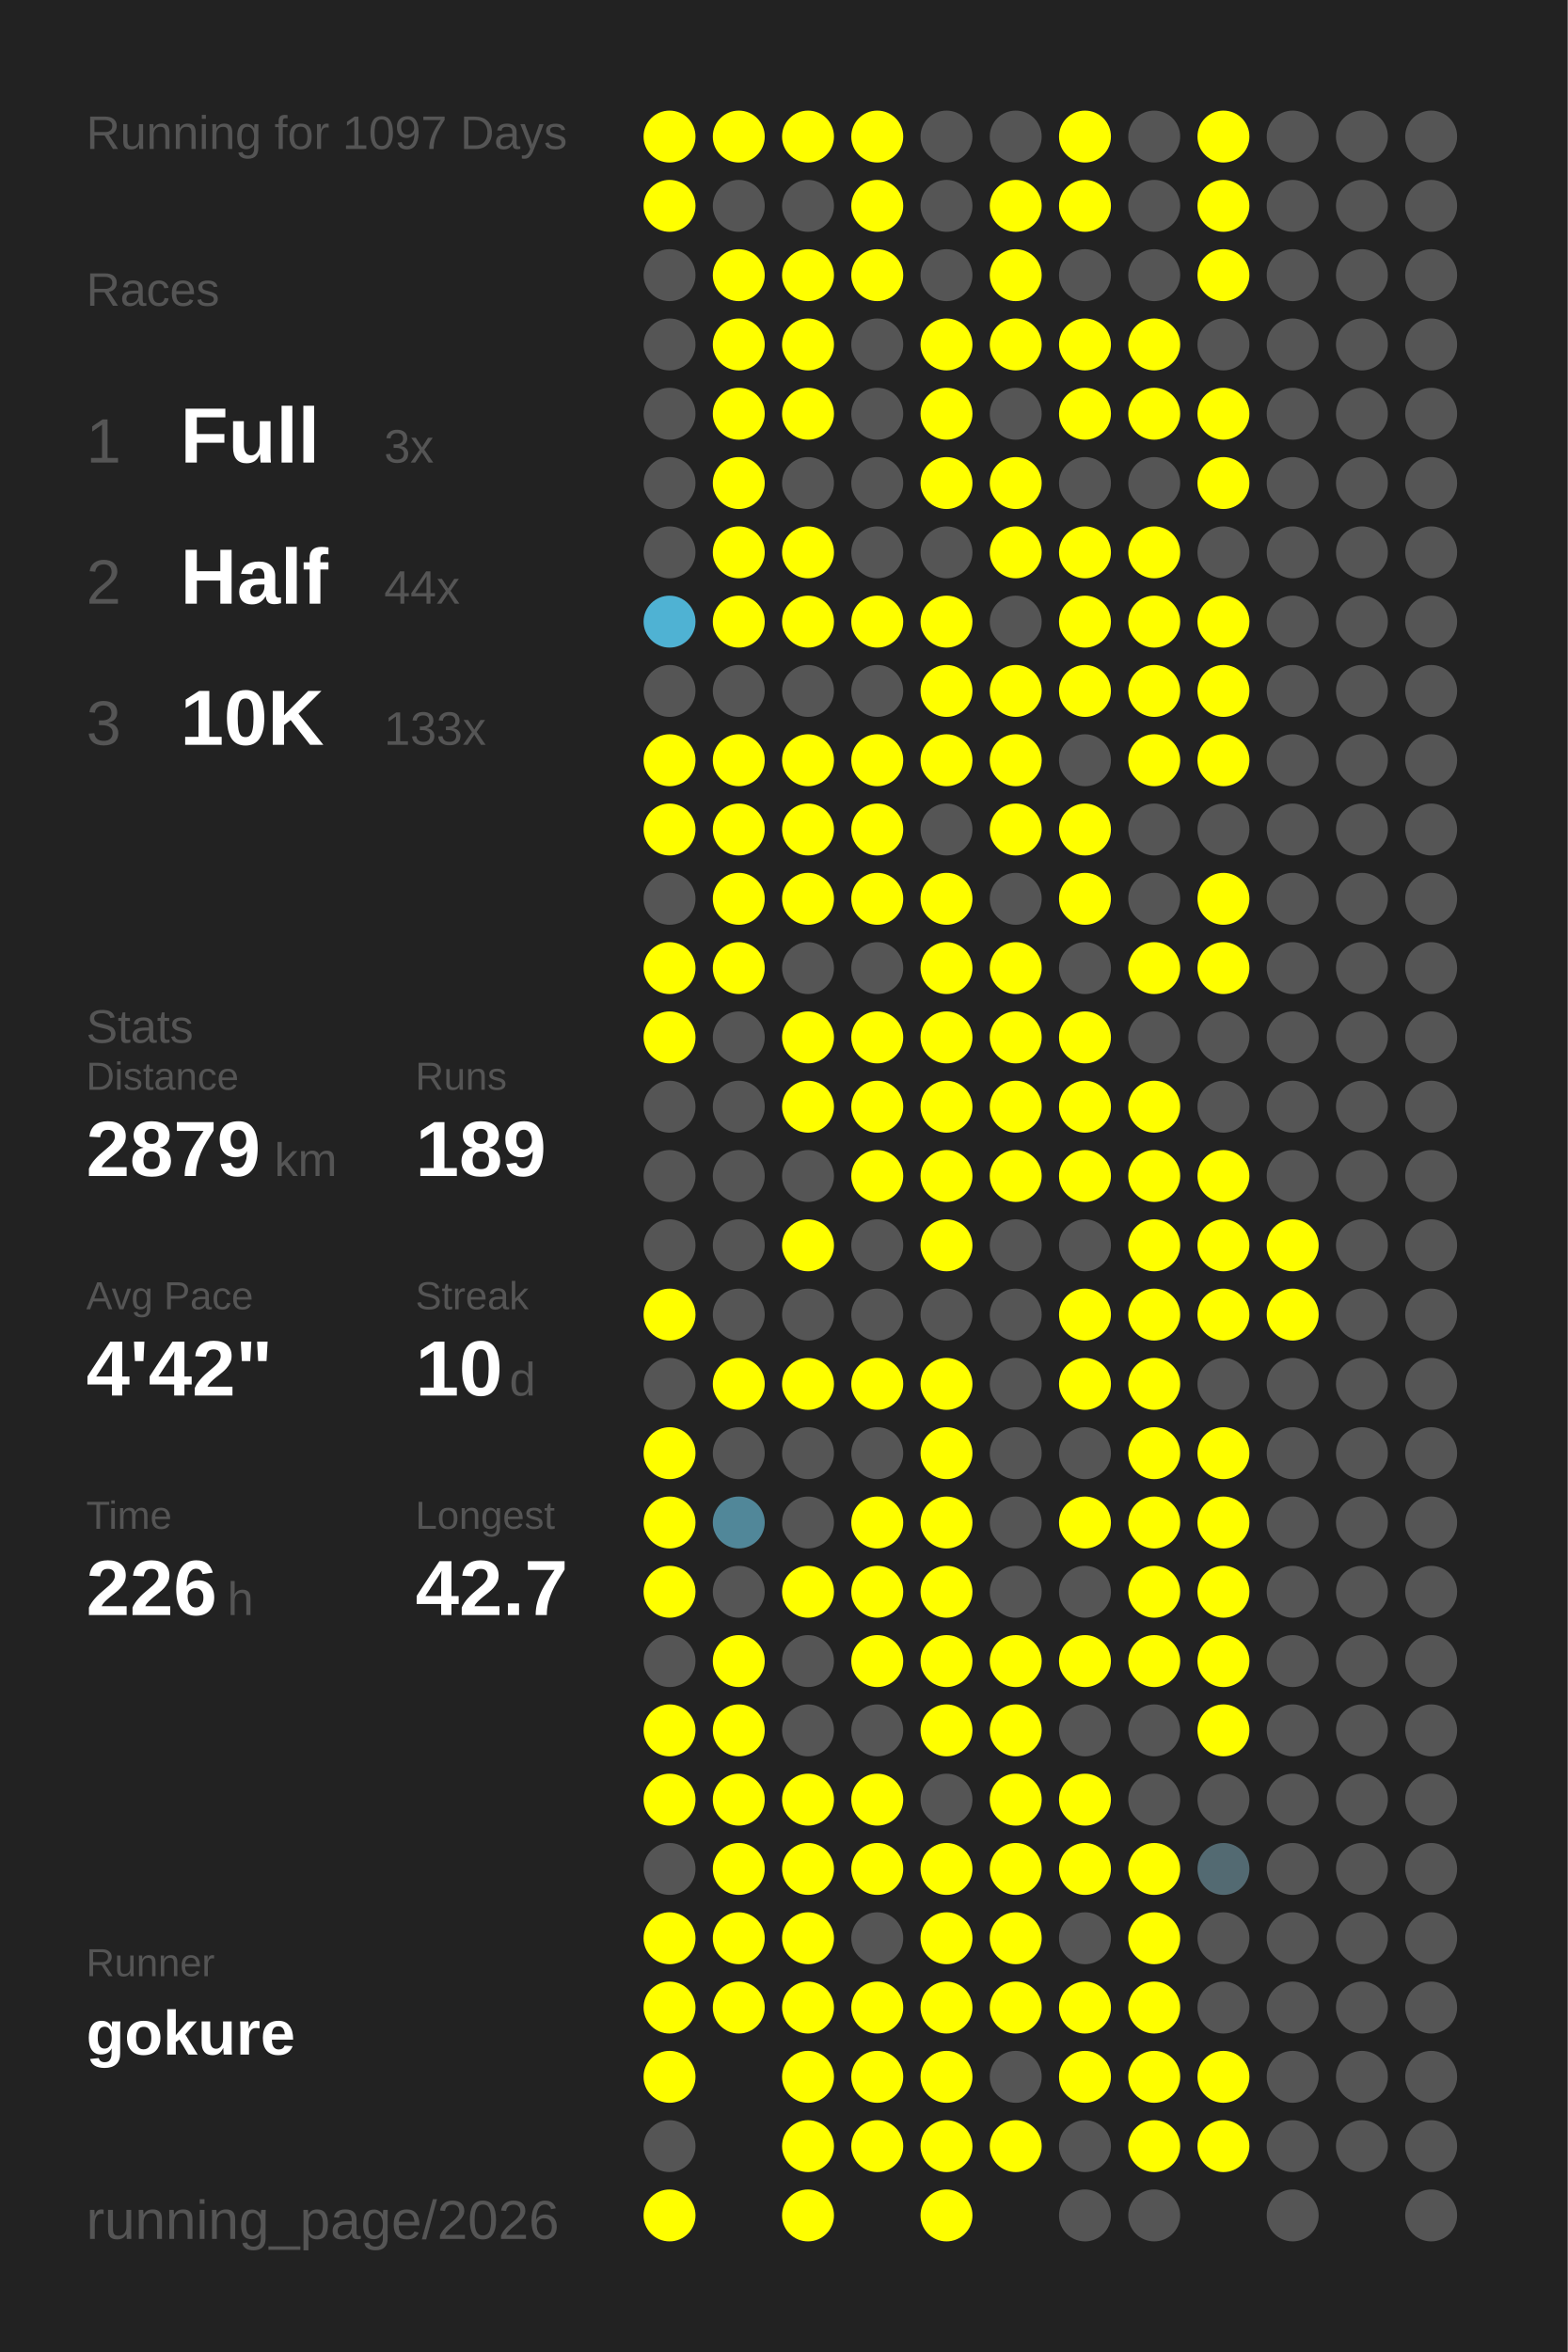
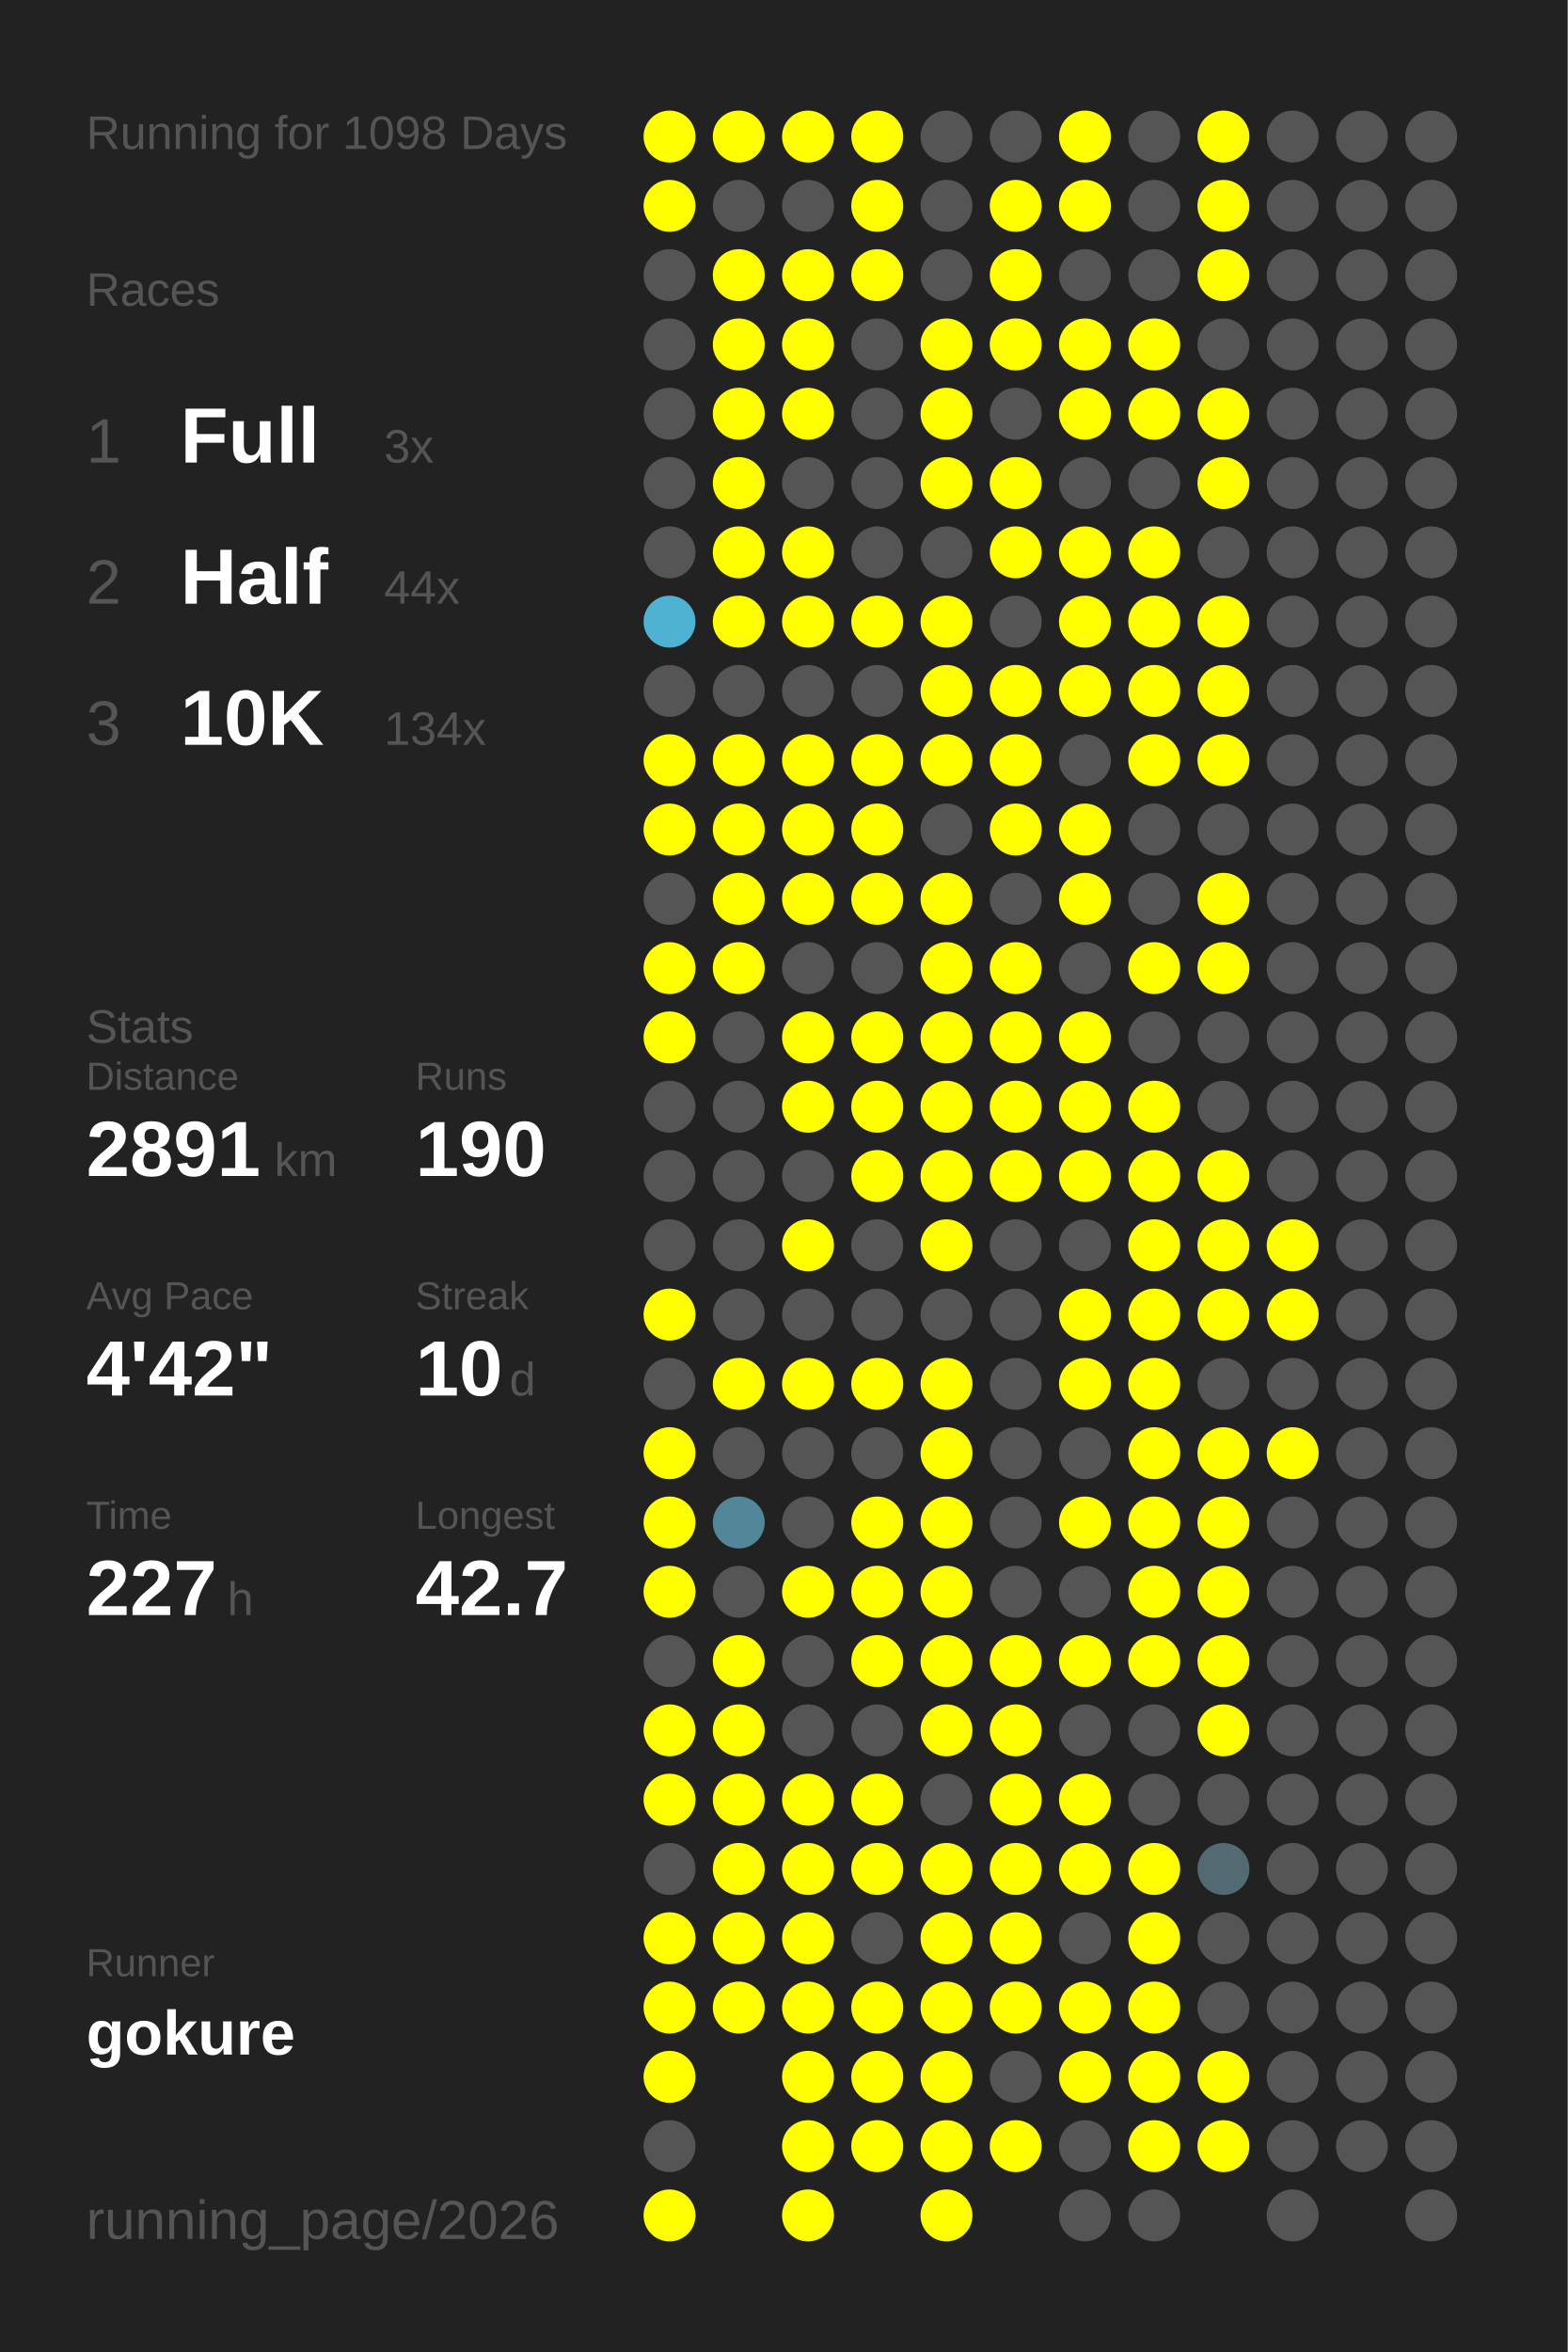
<svg xmlns="http://www.w3.org/2000/svg" baseProfile="full" height="300mm" version="1.1" viewBox="0,0,200,300" width="200mm">
  <defs />
  <rect fill="#222222" height="300" width="200" x="0" y="0" />
-   <text fill="#555555" style="font-size:6px; font-family:Arial;" x="11" y="19">Running for 1097 Days</text>
+   <text fill="#555555" style="font-size:6px; font-family:Arial;" x="11" y="19">Running for 1098 Days</text>
  <text fill="#555555" style="font-size:6px; font-family:Arial;" x="11" y="39">Races</text>
  <text fill="#555555" style="font-size:8px; font-family:Arial;" x="11" y="59">1</text>
  <text fill="#FFFFFF" style="font-size:10px; font-family:Arial; font-weight:bold;" x="23" y="59">Full</text>
  <text fill="#555555" style="font-size:6px; font-family:Arial;" x="49" y="59">3x</text>
  <text fill="#555555" style="font-size:8px; font-family:Arial;" x="11" y="77">2</text>
  <text fill="#FFFFFF" style="font-size:10px; font-family:Arial; font-weight:bold;" x="23" y="77">Half</text>
  <text fill="#555555" style="font-size:6px; font-family:Arial;" x="49" y="77">44x</text>
  <text fill="#555555" style="font-size:8px; font-family:Arial;" x="11" y="95">3</text>
  <text fill="#FFFFFF" style="font-size:10px; font-family:Arial; font-weight:bold;" x="23" y="95">10K</text>
-   <text fill="#555555" style="font-size:6px; font-family:Arial;" x="49" y="95">133x</text>
+   <text fill="#555555" style="font-size:6px; font-family:Arial;" x="49" y="95">134x</text>
  <text fill="#555555" style="font-size:6px; font-family:Arial;" x="11" y="133">Stats</text>
  <text fill="#555555" style="font-size:5px; font-family:Arial;" x="11" y="139">Distance</text>
-   <text fill="#FFFFFF" style="font-size:10px; font-family:Arial; font-weight:bold;" x="11" y="150">2879</text>
+   <text fill="#FFFFFF" style="font-size:10px; font-family:Arial; font-weight:bold;" x="11" y="150">2891</text>
  <text fill="#555555" style="font-size:6px; font-family:Arial;" x="35" y="150">km</text>
  <text fill="#555555" style="font-size:5px; font-family:Arial;" x="53" y="139">Runs</text>
-   <text fill="#FFFFFF" style="font-size:10px; font-family:Arial; font-weight:bold;" x="53" y="150">189</text>
+   <text fill="#FFFFFF" style="font-size:10px; font-family:Arial; font-weight:bold;" x="53" y="150">190</text>
  <text fill="#555555" style="font-size:5px; font-family:Arial;" x="11" y="167">Avg Pace</text>
  <text fill="#FFFFFF" style="font-size:10px; font-family:Arial; font-weight:bold;" x="11" y="178">4'42"</text>
  <text fill="#555555" style="font-size:5px; font-family:Arial;" x="53" y="167">Streak</text>
  <text fill="#FFFFFF" style="font-size:10px; font-family:Arial; font-weight:bold;" x="53" y="178">10</text>
  <text fill="#555555" style="font-size:6px; font-family:Arial;" x="65" y="178">d</text>
  <text fill="#555555" style="font-size:5px; font-family:Arial;" x="11" y="195">Time</text>
-   <text fill="#FFFFFF" style="font-size:10px; font-family:Arial; font-weight:bold;" x="11" y="206">226</text>
+   <text fill="#FFFFFF" style="font-size:10px; font-family:Arial; font-weight:bold;" x="11" y="206">227</text>
  <text fill="#555555" style="font-size:6px; font-family:Arial;" x="29" y="206">h</text>
  <text fill="#555555" style="font-size:5px; font-family:Arial;" x="53" y="195">Longest</text>
  <text fill="#FFFFFF" style="font-size:10px; font-family:Arial; font-weight:bold;" x="53" y="206">42.7</text>
  <text fill="#555555" style="font-size:5px; font-family:Arial;" x="11" y="252.065">Runner</text>
  <text fill="#FFFFFF" style="font-size:8px; font-family:Arial; font-weight:bold;" x="11" y="262.065">gokure</text>
  <text fill="#555555" style="font-size:7px; font-family:Arial;" x="11" y="285.581">running_page/2026</text>
  <circle cx="85.417" cy="17.419" fill="#FFFF00" r="3.312" />
  <circle cx="85.417" cy="26.258" fill="#FFFF00" r="3.312" />
  <circle cx="85.417" cy="35.097" fill="#555555" r="3.312" />
  <circle cx="85.417" cy="43.935" fill="#555555" r="3.312" />
  <circle cx="85.417" cy="52.774" fill="#555555" r="3.312" />
  <circle cx="85.417" cy="61.613" fill="#555555" r="3.312" />
  <circle cx="85.417" cy="70.452" fill="#555555" r="3.312" />
  <circle cx="85.417" cy="79.29" fill="#4fb2d3" r="3.312" />
  <circle cx="85.417" cy="88.129" fill="#555555" r="3.312" />
  <circle cx="85.417" cy="96.968" fill="#FFFF00" r="3.312" />
  <circle cx="85.417" cy="105.806" fill="#FFFF00" r="3.312" />
  <circle cx="85.417" cy="114.645" fill="#555555" r="3.312" />
  <circle cx="85.417" cy="123.484" fill="#FFFF00" r="3.312" />
  <circle cx="85.417" cy="132.323" fill="#FFFF00" r="3.312" />
  <circle cx="85.417" cy="141.161" fill="#555555" r="3.312" />
  <circle cx="85.417" cy="150" fill="#555555" r="3.312" />
  <circle cx="85.417" cy="158.839" fill="#555555" r="3.312" />
  <circle cx="85.417" cy="167.677" fill="#FFFF00" r="3.312" />
  <circle cx="85.417" cy="176.516" fill="#555555" r="3.312" />
  <circle cx="85.417" cy="185.355" fill="#FFFF00" r="3.312" />
  <circle cx="85.417" cy="194.194" fill="#FFFF00" r="3.312" />
  <circle cx="85.417" cy="203.032" fill="#FFFF00" r="3.312" />
  <circle cx="85.417" cy="211.871" fill="#555555" r="3.312" />
  <circle cx="85.417" cy="220.71" fill="#FFFF00" r="3.312" />
  <circle cx="85.417" cy="229.548" fill="#FFFF00" r="3.312" />
  <circle cx="85.417" cy="238.387" fill="#555555" r="3.312" />
  <circle cx="85.417" cy="247.226" fill="#FFFF00" r="3.312" />
  <circle cx="85.417" cy="256.065" fill="#FFFF00" r="3.312" />
  <circle cx="85.417" cy="264.903" fill="#FFFF00" r="3.312" />
  <circle cx="85.417" cy="273.742" fill="#555555" r="3.312" />
  <circle cx="85.417" cy="282.581" fill="#FFFF00" r="3.312" />
  <circle cx="94.25" cy="17.419" fill="#FFFF00" r="3.312" />
  <circle cx="94.25" cy="26.258" fill="#555555" r="3.312" />
  <circle cx="94.25" cy="35.097" fill="#FFFF00" r="3.312" />
  <circle cx="94.25" cy="43.935" fill="#FFFF00" r="3.312" />
  <circle cx="94.25" cy="52.774" fill="#FFFF00" r="3.312" />
  <circle cx="94.25" cy="61.613" fill="#FFFF00" r="3.312" />
  <circle cx="94.25" cy="70.452" fill="#FFFF00" r="3.312" />
  <circle cx="94.25" cy="79.29" fill="#FFFF00" r="3.312" />
  <circle cx="94.25" cy="88.129" fill="#555555" r="3.312" />
  <circle cx="94.25" cy="96.968" fill="#FFFF00" r="3.312" />
  <circle cx="94.25" cy="105.806" fill="#FFFF00" r="3.312" />
  <circle cx="94.25" cy="114.645" fill="#FFFF00" r="3.312" />
  <circle cx="94.25" cy="123.484" fill="#FFFF00" r="3.312" />
  <circle cx="94.25" cy="132.323" fill="#555555" r="3.312" />
  <circle cx="94.25" cy="141.161" fill="#555555" r="3.312" />
  <circle cx="94.25" cy="150" fill="#555555" r="3.312" />
  <circle cx="94.25" cy="158.839" fill="#555555" r="3.312" />
  <circle cx="94.25" cy="167.677" fill="#555555" r="3.312" />
  <circle cx="94.25" cy="176.516" fill="#FFFF00" r="3.312" />
  <circle cx="94.25" cy="185.355" fill="#555555" r="3.312" />
  <circle cx="94.25" cy="194.194" fill="#518799" r="3.312" />
  <circle cx="94.25" cy="203.032" fill="#555555" r="3.312" />
  <circle cx="94.25" cy="211.871" fill="#FFFF00" r="3.312" />
  <circle cx="94.25" cy="220.71" fill="#FFFF00" r="3.312" />
  <circle cx="94.25" cy="229.548" fill="#FFFF00" r="3.312" />
  <circle cx="94.25" cy="238.387" fill="#FFFF00" r="3.312" />
  <circle cx="94.25" cy="247.226" fill="#FFFF00" r="3.312" />
  <circle cx="94.25" cy="256.065" fill="#FFFF00" r="3.312" />
  <circle cx="103.083" cy="17.419" fill="#FFFF00" r="3.312" />
  <circle cx="103.083" cy="26.258" fill="#555555" r="3.312" />
  <circle cx="103.083" cy="35.097" fill="#FFFF00" r="3.312" />
  <circle cx="103.083" cy="43.935" fill="#FFFF00" r="3.312" />
  <circle cx="103.083" cy="52.774" fill="#FFFF00" r="3.312" />
  <circle cx="103.083" cy="61.613" fill="#555555" r="3.312" />
  <circle cx="103.083" cy="70.452" fill="#FFFF00" r="3.312" />
  <circle cx="103.083" cy="79.29" fill="#FFFF00" r="3.312" />
  <circle cx="103.083" cy="88.129" fill="#555555" r="3.312" />
  <circle cx="103.083" cy="96.968" fill="#FFFF00" r="3.312" />
  <circle cx="103.083" cy="105.806" fill="#FFFF00" r="3.312" />
  <circle cx="103.083" cy="114.645" fill="#FFFF00" r="3.312" />
  <circle cx="103.083" cy="123.484" fill="#555555" r="3.312" />
  <circle cx="103.083" cy="132.323" fill="#FFFF00" r="3.312" />
  <circle cx="103.083" cy="141.161" fill="#FFFF00" r="3.312" />
  <circle cx="103.083" cy="150" fill="#555555" r="3.312" />
  <circle cx="103.083" cy="158.839" fill="#FFFF00" r="3.312" />
  <circle cx="103.083" cy="167.677" fill="#555555" r="3.312" />
  <circle cx="103.083" cy="176.516" fill="#FFFF00" r="3.312" />
  <circle cx="103.083" cy="185.355" fill="#555555" r="3.312" />
  <circle cx="103.083" cy="194.194" fill="#555555" r="3.312" />
  <circle cx="103.083" cy="203.032" fill="#FFFF00" r="3.312" />
  <circle cx="103.083" cy="211.871" fill="#555555" r="3.312" />
  <circle cx="103.083" cy="220.71" fill="#555555" r="3.312" />
  <circle cx="103.083" cy="229.548" fill="#FFFF00" r="3.312" />
  <circle cx="103.083" cy="238.387" fill="#FFFF00" r="3.312" />
  <circle cx="103.083" cy="247.226" fill="#FFFF00" r="3.312" />
  <circle cx="103.083" cy="256.065" fill="#FFFF00" r="3.312" />
  <circle cx="103.083" cy="264.903" fill="#FFFF00" r="3.312" />
  <circle cx="103.083" cy="273.742" fill="#FFFF00" r="3.312" />
  <circle cx="103.083" cy="282.581" fill="#FFFF00" r="3.312" />
  <circle cx="111.917" cy="17.419" fill="#FFFF00" r="3.312" />
  <circle cx="111.917" cy="26.258" fill="#FFFF00" r="3.312" />
  <circle cx="111.917" cy="35.097" fill="#FFFF00" r="3.312" />
  <circle cx="111.917" cy="43.935" fill="#555555" r="3.312" />
  <circle cx="111.917" cy="52.774" fill="#555555" r="3.312" />
  <circle cx="111.917" cy="61.613" fill="#555555" r="3.312" />
  <circle cx="111.917" cy="70.452" fill="#555555" r="3.312" />
  <circle cx="111.917" cy="79.29" fill="#FFFF00" r="3.312" />
  <circle cx="111.917" cy="88.129" fill="#555555" r="3.312" />
  <circle cx="111.917" cy="96.968" fill="#FFFF00" r="3.312" />
  <circle cx="111.917" cy="105.806" fill="#FFFF00" r="3.312" />
  <circle cx="111.917" cy="114.645" fill="#FFFF00" r="3.312" />
  <circle cx="111.917" cy="123.484" fill="#555555" r="3.312" />
  <circle cx="111.917" cy="132.323" fill="#FFFF00" r="3.312" />
  <circle cx="111.917" cy="141.161" fill="#FFFF00" r="3.312" />
  <circle cx="111.917" cy="150" fill="#FFFF00" r="3.312" />
  <circle cx="111.917" cy="158.839" fill="#555555" r="3.312" />
  <circle cx="111.917" cy="167.677" fill="#555555" r="3.312" />
  <circle cx="111.917" cy="176.516" fill="#FFFF00" r="3.312" />
  <circle cx="111.917" cy="185.355" fill="#555555" r="3.312" />
  <circle cx="111.917" cy="194.194" fill="#FFFF00" r="3.312" />
  <circle cx="111.917" cy="203.032" fill="#FFFF00" r="3.312" />
  <circle cx="111.917" cy="211.871" fill="#FFFF00" r="3.312" />
  <circle cx="111.917" cy="220.71" fill="#555555" r="3.312" />
  <circle cx="111.917" cy="229.548" fill="#FFFF00" r="3.312" />
  <circle cx="111.917" cy="238.387" fill="#FFFF00" r="3.312" />
  <circle cx="111.917" cy="247.226" fill="#555555" r="3.312" />
  <circle cx="111.917" cy="256.065" fill="#FFFF00" r="3.312" />
  <circle cx="111.917" cy="264.903" fill="#FFFF00" r="3.312" />
  <circle cx="111.917" cy="273.742" fill="#FFFF00" r="3.312" />
  <circle cx="120.75" cy="17.419" fill="#555555" r="3.312" />
  <circle cx="120.75" cy="26.258" fill="#555555" r="3.312" />
  <circle cx="120.75" cy="35.097" fill="#555555" r="3.312" />
  <circle cx="120.75" cy="43.935" fill="#FFFF00" r="3.312" />
  <circle cx="120.75" cy="52.774" fill="#FFFF00" r="3.312" />
  <circle cx="120.75" cy="61.613" fill="#FFFF00" r="3.312" />
  <circle cx="120.75" cy="70.452" fill="#555555" r="3.312" />
  <circle cx="120.75" cy="79.29" fill="#FFFF00" r="3.312" />
  <circle cx="120.75" cy="88.129" fill="#FFFF00" r="3.312" />
  <circle cx="120.75" cy="96.968" fill="#FFFF00" r="3.312" />
  <circle cx="120.75" cy="105.806" fill="#555555" r="3.312" />
  <circle cx="120.75" cy="114.645" fill="#FFFF00" r="3.312" />
  <circle cx="120.75" cy="123.484" fill="#FFFF00" r="3.312" />
  <circle cx="120.75" cy="132.323" fill="#FFFF00" r="3.312" />
  <circle cx="120.75" cy="141.161" fill="#FFFF00" r="3.312" />
  <circle cx="120.75" cy="150" fill="#FFFF00" r="3.312" />
  <circle cx="120.75" cy="158.839" fill="#FFFF00" r="3.312" />
  <circle cx="120.75" cy="167.677" fill="#555555" r="3.312" />
  <circle cx="120.75" cy="176.516" fill="#FFFF00" r="3.312" />
  <circle cx="120.75" cy="185.355" fill="#FFFF00" r="3.312" />
  <circle cx="120.75" cy="194.194" fill="#FFFF00" r="3.312" />
  <circle cx="120.75" cy="203.032" fill="#FFFF00" r="3.312" />
  <circle cx="120.75" cy="211.871" fill="#FFFF00" r="3.312" />
  <circle cx="120.75" cy="220.71" fill="#FFFF00" r="3.312" />
  <circle cx="120.75" cy="229.548" fill="#555555" r="3.312" />
  <circle cx="120.75" cy="238.387" fill="#FFFF00" r="3.312" />
  <circle cx="120.75" cy="247.226" fill="#FFFF00" r="3.312" />
  <circle cx="120.75" cy="256.065" fill="#FFFF00" r="3.312" />
  <circle cx="120.75" cy="264.903" fill="#FFFF00" r="3.312" />
  <circle cx="120.75" cy="273.742" fill="#FFFF00" r="3.312" />
  <circle cx="120.75" cy="282.581" fill="#FFFF00" r="3.312" />
  <circle cx="129.583" cy="17.419" fill="#555555" r="3.312" />
  <circle cx="129.583" cy="26.258" fill="#FFFF00" r="3.312" />
  <circle cx="129.583" cy="35.097" fill="#FFFF00" r="3.312" />
  <circle cx="129.583" cy="43.935" fill="#FFFF00" r="3.312" />
  <circle cx="129.583" cy="52.774" fill="#555555" r="3.312" />
  <circle cx="129.583" cy="61.613" fill="#FFFF00" r="3.312" />
  <circle cx="129.583" cy="70.452" fill="#FFFF00" r="3.312" />
  <circle cx="129.583" cy="79.29" fill="#555555" r="3.312" />
  <circle cx="129.583" cy="88.129" fill="#FFFF00" r="3.312" />
  <circle cx="129.583" cy="96.968" fill="#FFFF00" r="3.312" />
  <circle cx="129.583" cy="105.806" fill="#FFFF00" r="3.312" />
  <circle cx="129.583" cy="114.645" fill="#555555" r="3.312" />
  <circle cx="129.583" cy="123.484" fill="#FFFF00" r="3.312" />
  <circle cx="129.583" cy="132.323" fill="#FFFF00" r="3.312" />
  <circle cx="129.583" cy="141.161" fill="#FFFF00" r="3.312" />
  <circle cx="129.583" cy="150" fill="#FFFF00" r="3.312" />
  <circle cx="129.583" cy="158.839" fill="#555555" r="3.312" />
  <circle cx="129.583" cy="167.677" fill="#555555" r="3.312" />
  <circle cx="129.583" cy="176.516" fill="#555555" r="3.312" />
  <circle cx="129.583" cy="185.355" fill="#555555" r="3.312" />
  <circle cx="129.583" cy="194.194" fill="#555555" r="3.312" />
  <circle cx="129.583" cy="203.032" fill="#555555" r="3.312" />
  <circle cx="129.583" cy="211.871" fill="#FFFF00" r="3.312" />
  <circle cx="129.583" cy="220.71" fill="#FFFF00" r="3.312" />
  <circle cx="129.583" cy="229.548" fill="#FFFF00" r="3.312" />
  <circle cx="129.583" cy="238.387" fill="#FFFF00" r="3.312" />
  <circle cx="129.583" cy="247.226" fill="#FFFF00" r="3.312" />
  <circle cx="129.583" cy="256.065" fill="#FFFF00" r="3.312" />
  <circle cx="129.583" cy="264.903" fill="#555555" r="3.312" />
  <circle cx="129.583" cy="273.742" fill="#FFFF00" r="3.312" />
  <circle cx="138.417" cy="17.419" fill="#FFFF00" r="3.312" />
  <circle cx="138.417" cy="26.258" fill="#FFFF00" r="3.312" />
  <circle cx="138.417" cy="35.097" fill="#555555" r="3.312" />
  <circle cx="138.417" cy="43.935" fill="#FFFF00" r="3.312" />
  <circle cx="138.417" cy="52.774" fill="#FFFF00" r="3.312" />
  <circle cx="138.417" cy="61.613" fill="#555555" r="3.312" />
  <circle cx="138.417" cy="70.452" fill="#FFFF00" r="3.312" />
  <circle cx="138.417" cy="79.29" fill="#FFFF00" r="3.312" />
  <circle cx="138.417" cy="88.129" fill="#FFFF00" r="3.312" />
  <circle cx="138.417" cy="96.968" fill="#555555" r="3.312" />
  <circle cx="138.417" cy="105.806" fill="#FFFF00" r="3.312" />
  <circle cx="138.417" cy="114.645" fill="#FFFF00" r="3.312" />
  <circle cx="138.417" cy="123.484" fill="#555555" r="3.312" />
  <circle cx="138.417" cy="132.323" fill="#FFFF00" r="3.312" />
  <circle cx="138.417" cy="141.161" fill="#FFFF00" r="3.312" />
  <circle cx="138.417" cy="150" fill="#FFFF00" r="3.312" />
  <circle cx="138.417" cy="158.839" fill="#555555" r="3.312" />
  <circle cx="138.417" cy="167.677" fill="#FFFF00" r="3.312" />
  <circle cx="138.417" cy="176.516" fill="#FFFF00" r="3.312" />
  <circle cx="138.417" cy="185.355" fill="#555555" r="3.312" />
  <circle cx="138.417" cy="194.194" fill="#FFFF00" r="3.312" />
  <circle cx="138.417" cy="203.032" fill="#555555" r="3.312" />
  <circle cx="138.417" cy="211.871" fill="#FFFF00" r="3.312" />
  <circle cx="138.417" cy="220.71" fill="#555555" r="3.312" />
  <circle cx="138.417" cy="229.548" fill="#FFFF00" r="3.312" />
  <circle cx="138.417" cy="238.387" fill="#FFFF00" r="3.312" />
  <circle cx="138.417" cy="247.226" fill="#555555" r="3.312" />
  <circle cx="138.417" cy="256.065" fill="#FFFF00" r="3.312" />
  <circle cx="138.417" cy="264.903" fill="#FFFF00" r="3.312" />
  <circle cx="138.417" cy="273.742" fill="#555555" r="3.312" />
  <circle cx="138.417" cy="282.581" fill="#555555" r="3.312" />
  <circle cx="147.25" cy="17.419" fill="#555555" r="3.312" />
  <circle cx="147.25" cy="26.258" fill="#555555" r="3.312" />
  <circle cx="147.25" cy="35.097" fill="#555555" r="3.312" />
  <circle cx="147.25" cy="43.935" fill="#FFFF00" r="3.312" />
  <circle cx="147.25" cy="52.774" fill="#FFFF00" r="3.312" />
  <circle cx="147.25" cy="61.613" fill="#555555" r="3.312" />
  <circle cx="147.25" cy="70.452" fill="#FFFF00" r="3.312" />
  <circle cx="147.25" cy="79.29" fill="#FFFF00" r="3.312" />
  <circle cx="147.25" cy="88.129" fill="#FFFF00" r="3.312" />
  <circle cx="147.25" cy="96.968" fill="#FFFF00" r="3.312" />
  <circle cx="147.25" cy="105.806" fill="#555555" r="3.312" />
  <circle cx="147.25" cy="114.645" fill="#555555" r="3.312" />
  <circle cx="147.25" cy="123.484" fill="#FFFF00" r="3.312" />
  <circle cx="147.25" cy="132.323" fill="#555555" r="3.312" />
  <circle cx="147.25" cy="141.161" fill="#FFFF00" r="3.312" />
  <circle cx="147.25" cy="150" fill="#FFFF00" r="3.312" />
  <circle cx="147.25" cy="158.839" fill="#FFFF00" r="3.312" />
  <circle cx="147.25" cy="167.677" fill="#FFFF00" r="3.312" />
  <circle cx="147.25" cy="176.516" fill="#FFFF00" r="3.312" />
  <circle cx="147.25" cy="185.355" fill="#FFFF00" r="3.312" />
  <circle cx="147.25" cy="194.194" fill="#FFFF00" r="3.312" />
  <circle cx="147.25" cy="203.032" fill="#FFFF00" r="3.312" />
  <circle cx="147.25" cy="211.871" fill="#FFFF00" r="3.312" />
  <circle cx="147.25" cy="220.71" fill="#555555" r="3.312" />
  <circle cx="147.25" cy="229.548" fill="#555555" r="3.312" />
  <circle cx="147.25" cy="238.387" fill="#FFFF00" r="3.312" />
  <circle cx="147.25" cy="247.226" fill="#FFFF00" r="3.312" />
  <circle cx="147.25" cy="256.065" fill="#FFFF00" r="3.312" />
  <circle cx="147.25" cy="264.903" fill="#FFFF00" r="3.312" />
  <circle cx="147.25" cy="273.742" fill="#FFFF00" r="3.312" />
  <circle cx="147.25" cy="282.581" fill="#555555" r="3.312" />
  <circle cx="156.083" cy="17.419" fill="#FFFF00" r="3.312" />
  <circle cx="156.083" cy="26.258" fill="#FFFF00" r="3.312" />
  <circle cx="156.083" cy="35.097" fill="#FFFF00" r="3.312" />
  <circle cx="156.083" cy="43.935" fill="#555555" r="3.312" />
  <circle cx="156.083" cy="52.774" fill="#FFFF00" r="3.312" />
  <circle cx="156.083" cy="61.613" fill="#FFFF00" r="3.312" />
  <circle cx="156.083" cy="70.452" fill="#555555" r="3.312" />
  <circle cx="156.083" cy="79.29" fill="#FFFF00" r="3.312" />
  <circle cx="156.083" cy="88.129" fill="#FFFF00" r="3.312" />
  <circle cx="156.083" cy="96.968" fill="#FFFF00" r="3.312" />
  <circle cx="156.083" cy="105.806" fill="#555555" r="3.312" />
  <circle cx="156.083" cy="114.645" fill="#FFFF00" r="3.312" />
  <circle cx="156.083" cy="123.484" fill="#FFFF00" r="3.312" />
  <circle cx="156.083" cy="132.323" fill="#555555" r="3.312" />
  <circle cx="156.083" cy="141.161" fill="#555555" r="3.312" />
  <circle cx="156.083" cy="150" fill="#FFFF00" r="3.312" />
  <circle cx="156.083" cy="158.839" fill="#FFFF00" r="3.312" />
  <circle cx="156.083" cy="167.677" fill="#FFFF00" r="3.312" />
  <circle cx="156.083" cy="176.516" fill="#555555" r="3.312" />
  <circle cx="156.083" cy="185.355" fill="#FFFF00" r="3.312" />
  <circle cx="156.083" cy="194.194" fill="#FFFF00" r="3.312" />
  <circle cx="156.083" cy="203.032" fill="#FFFF00" r="3.312" />
  <circle cx="156.083" cy="211.871" fill="#FFFF00" r="3.312" />
  <circle cx="156.083" cy="220.71" fill="#FFFF00" r="3.312" />
  <circle cx="156.083" cy="229.548" fill="#555555" r="3.312" />
  <circle cx="156.083" cy="238.387" fill="#536a72" r="3.312" />
  <circle cx="156.083" cy="247.226" fill="#555555" r="3.312" />
  <circle cx="156.083" cy="256.065" fill="#555555" r="3.312" />
  <circle cx="156.083" cy="264.903" fill="#FFFF00" r="3.312" />
  <circle cx="156.083" cy="273.742" fill="#FFFF00" r="3.312" />
  <circle cx="164.917" cy="17.419" fill="#555555" r="3.312" />
  <circle cx="164.917" cy="26.258" fill="#555555" r="3.312" />
  <circle cx="164.917" cy="35.097" fill="#555555" r="3.312" />
  <circle cx="164.917" cy="43.935" fill="#555555" r="3.312" />
  <circle cx="164.917" cy="52.774" fill="#555555" r="3.312" />
  <circle cx="164.917" cy="61.613" fill="#555555" r="3.312" />
  <circle cx="164.917" cy="70.452" fill="#555555" r="3.312" />
  <circle cx="164.917" cy="79.29" fill="#555555" r="3.312" />
  <circle cx="164.917" cy="88.129" fill="#555555" r="3.312" />
  <circle cx="164.917" cy="96.968" fill="#555555" r="3.312" />
  <circle cx="164.917" cy="105.806" fill="#555555" r="3.312" />
  <circle cx="164.917" cy="114.645" fill="#555555" r="3.312" />
  <circle cx="164.917" cy="123.484" fill="#555555" r="3.312" />
  <circle cx="164.917" cy="132.323" fill="#555555" r="3.312" />
  <circle cx="164.917" cy="141.161" fill="#555555" r="3.312" />
  <circle cx="164.917" cy="150" fill="#555555" r="3.312" />
  <circle cx="164.917" cy="158.839" fill="#FFFF00" r="3.312" />
  <circle cx="164.917" cy="167.677" fill="#FFFF00" r="3.312" />
  <circle cx="164.917" cy="176.516" fill="#555555" r="3.312" />
-   <circle cx="164.917" cy="185.355" fill="#555555" r="3.312" />
+   <circle cx="164.917" cy="185.355" fill="#FFFF00" r="3.312" />
  <circle cx="164.917" cy="194.194" fill="#555555" r="3.312" />
  <circle cx="164.917" cy="203.032" fill="#555555" r="3.312" />
  <circle cx="164.917" cy="211.871" fill="#555555" r="3.312" />
  <circle cx="164.917" cy="220.71" fill="#555555" r="3.312" />
  <circle cx="164.917" cy="229.548" fill="#555555" r="3.312" />
  <circle cx="164.917" cy="238.387" fill="#555555" r="3.312" />
  <circle cx="164.917" cy="247.226" fill="#555555" r="3.312" />
  <circle cx="164.917" cy="256.065" fill="#555555" r="3.312" />
  <circle cx="164.917" cy="264.903" fill="#555555" r="3.312" />
  <circle cx="164.917" cy="273.742" fill="#555555" r="3.312" />
  <circle cx="164.917" cy="282.581" fill="#555555" r="3.312" />
  <circle cx="173.75" cy="17.419" fill="#555555" r="3.312" />
  <circle cx="173.75" cy="26.258" fill="#555555" r="3.312" />
  <circle cx="173.75" cy="35.097" fill="#555555" r="3.312" />
  <circle cx="173.75" cy="43.935" fill="#555555" r="3.312" />
  <circle cx="173.75" cy="52.774" fill="#555555" r="3.312" />
  <circle cx="173.75" cy="61.613" fill="#555555" r="3.312" />
  <circle cx="173.75" cy="70.452" fill="#555555" r="3.312" />
  <circle cx="173.75" cy="79.29" fill="#555555" r="3.312" />
  <circle cx="173.75" cy="88.129" fill="#555555" r="3.312" />
  <circle cx="173.75" cy="96.968" fill="#555555" r="3.312" />
  <circle cx="173.75" cy="105.806" fill="#555555" r="3.312" />
  <circle cx="173.75" cy="114.645" fill="#555555" r="3.312" />
  <circle cx="173.75" cy="123.484" fill="#555555" r="3.312" />
  <circle cx="173.75" cy="132.323" fill="#555555" r="3.312" />
  <circle cx="173.75" cy="141.161" fill="#555555" r="3.312" />
  <circle cx="173.75" cy="150" fill="#555555" r="3.312" />
  <circle cx="173.75" cy="158.839" fill="#555555" r="3.312" />
  <circle cx="173.75" cy="167.677" fill="#555555" r="3.312" />
  <circle cx="173.75" cy="176.516" fill="#555555" r="3.312" />
  <circle cx="173.75" cy="185.355" fill="#555555" r="3.312" />
  <circle cx="173.75" cy="194.194" fill="#555555" r="3.312" />
  <circle cx="173.75" cy="203.032" fill="#555555" r="3.312" />
  <circle cx="173.75" cy="211.871" fill="#555555" r="3.312" />
  <circle cx="173.75" cy="220.71" fill="#555555" r="3.312" />
  <circle cx="173.75" cy="229.548" fill="#555555" r="3.312" />
  <circle cx="173.75" cy="238.387" fill="#555555" r="3.312" />
  <circle cx="173.75" cy="247.226" fill="#555555" r="3.312" />
  <circle cx="173.75" cy="256.065" fill="#555555" r="3.312" />
  <circle cx="173.75" cy="264.903" fill="#555555" r="3.312" />
  <circle cx="173.75" cy="273.742" fill="#555555" r="3.312" />
  <circle cx="182.583" cy="17.419" fill="#555555" r="3.312" />
  <circle cx="182.583" cy="26.258" fill="#555555" r="3.312" />
  <circle cx="182.583" cy="35.097" fill="#555555" r="3.312" />
  <circle cx="182.583" cy="43.935" fill="#555555" r="3.312" />
  <circle cx="182.583" cy="52.774" fill="#555555" r="3.312" />
  <circle cx="182.583" cy="61.613" fill="#555555" r="3.312" />
  <circle cx="182.583" cy="70.452" fill="#555555" r="3.312" />
  <circle cx="182.583" cy="79.29" fill="#555555" r="3.312" />
  <circle cx="182.583" cy="88.129" fill="#555555" r="3.312" />
  <circle cx="182.583" cy="96.968" fill="#555555" r="3.312" />
  <circle cx="182.583" cy="105.806" fill="#555555" r="3.312" />
  <circle cx="182.583" cy="114.645" fill="#555555" r="3.312" />
  <circle cx="182.583" cy="123.484" fill="#555555" r="3.312" />
  <circle cx="182.583" cy="132.323" fill="#555555" r="3.312" />
  <circle cx="182.583" cy="141.161" fill="#555555" r="3.312" />
  <circle cx="182.583" cy="150" fill="#555555" r="3.312" />
  <circle cx="182.583" cy="158.839" fill="#555555" r="3.312" />
  <circle cx="182.583" cy="167.677" fill="#555555" r="3.312" />
  <circle cx="182.583" cy="176.516" fill="#555555" r="3.312" />
  <circle cx="182.583" cy="185.355" fill="#555555" r="3.312" />
  <circle cx="182.583" cy="194.194" fill="#555555" r="3.312" />
  <circle cx="182.583" cy="203.032" fill="#555555" r="3.312" />
  <circle cx="182.583" cy="211.871" fill="#555555" r="3.312" />
  <circle cx="182.583" cy="220.71" fill="#555555" r="3.312" />
  <circle cx="182.583" cy="229.548" fill="#555555" r="3.312" />
  <circle cx="182.583" cy="238.387" fill="#555555" r="3.312" />
  <circle cx="182.583" cy="247.226" fill="#555555" r="3.312" />
  <circle cx="182.583" cy="256.065" fill="#555555" r="3.312" />
  <circle cx="182.583" cy="264.903" fill="#555555" r="3.312" />
  <circle cx="182.583" cy="273.742" fill="#555555" r="3.312" />
  <circle cx="182.583" cy="282.581" fill="#555555" r="3.312" />
</svg>
